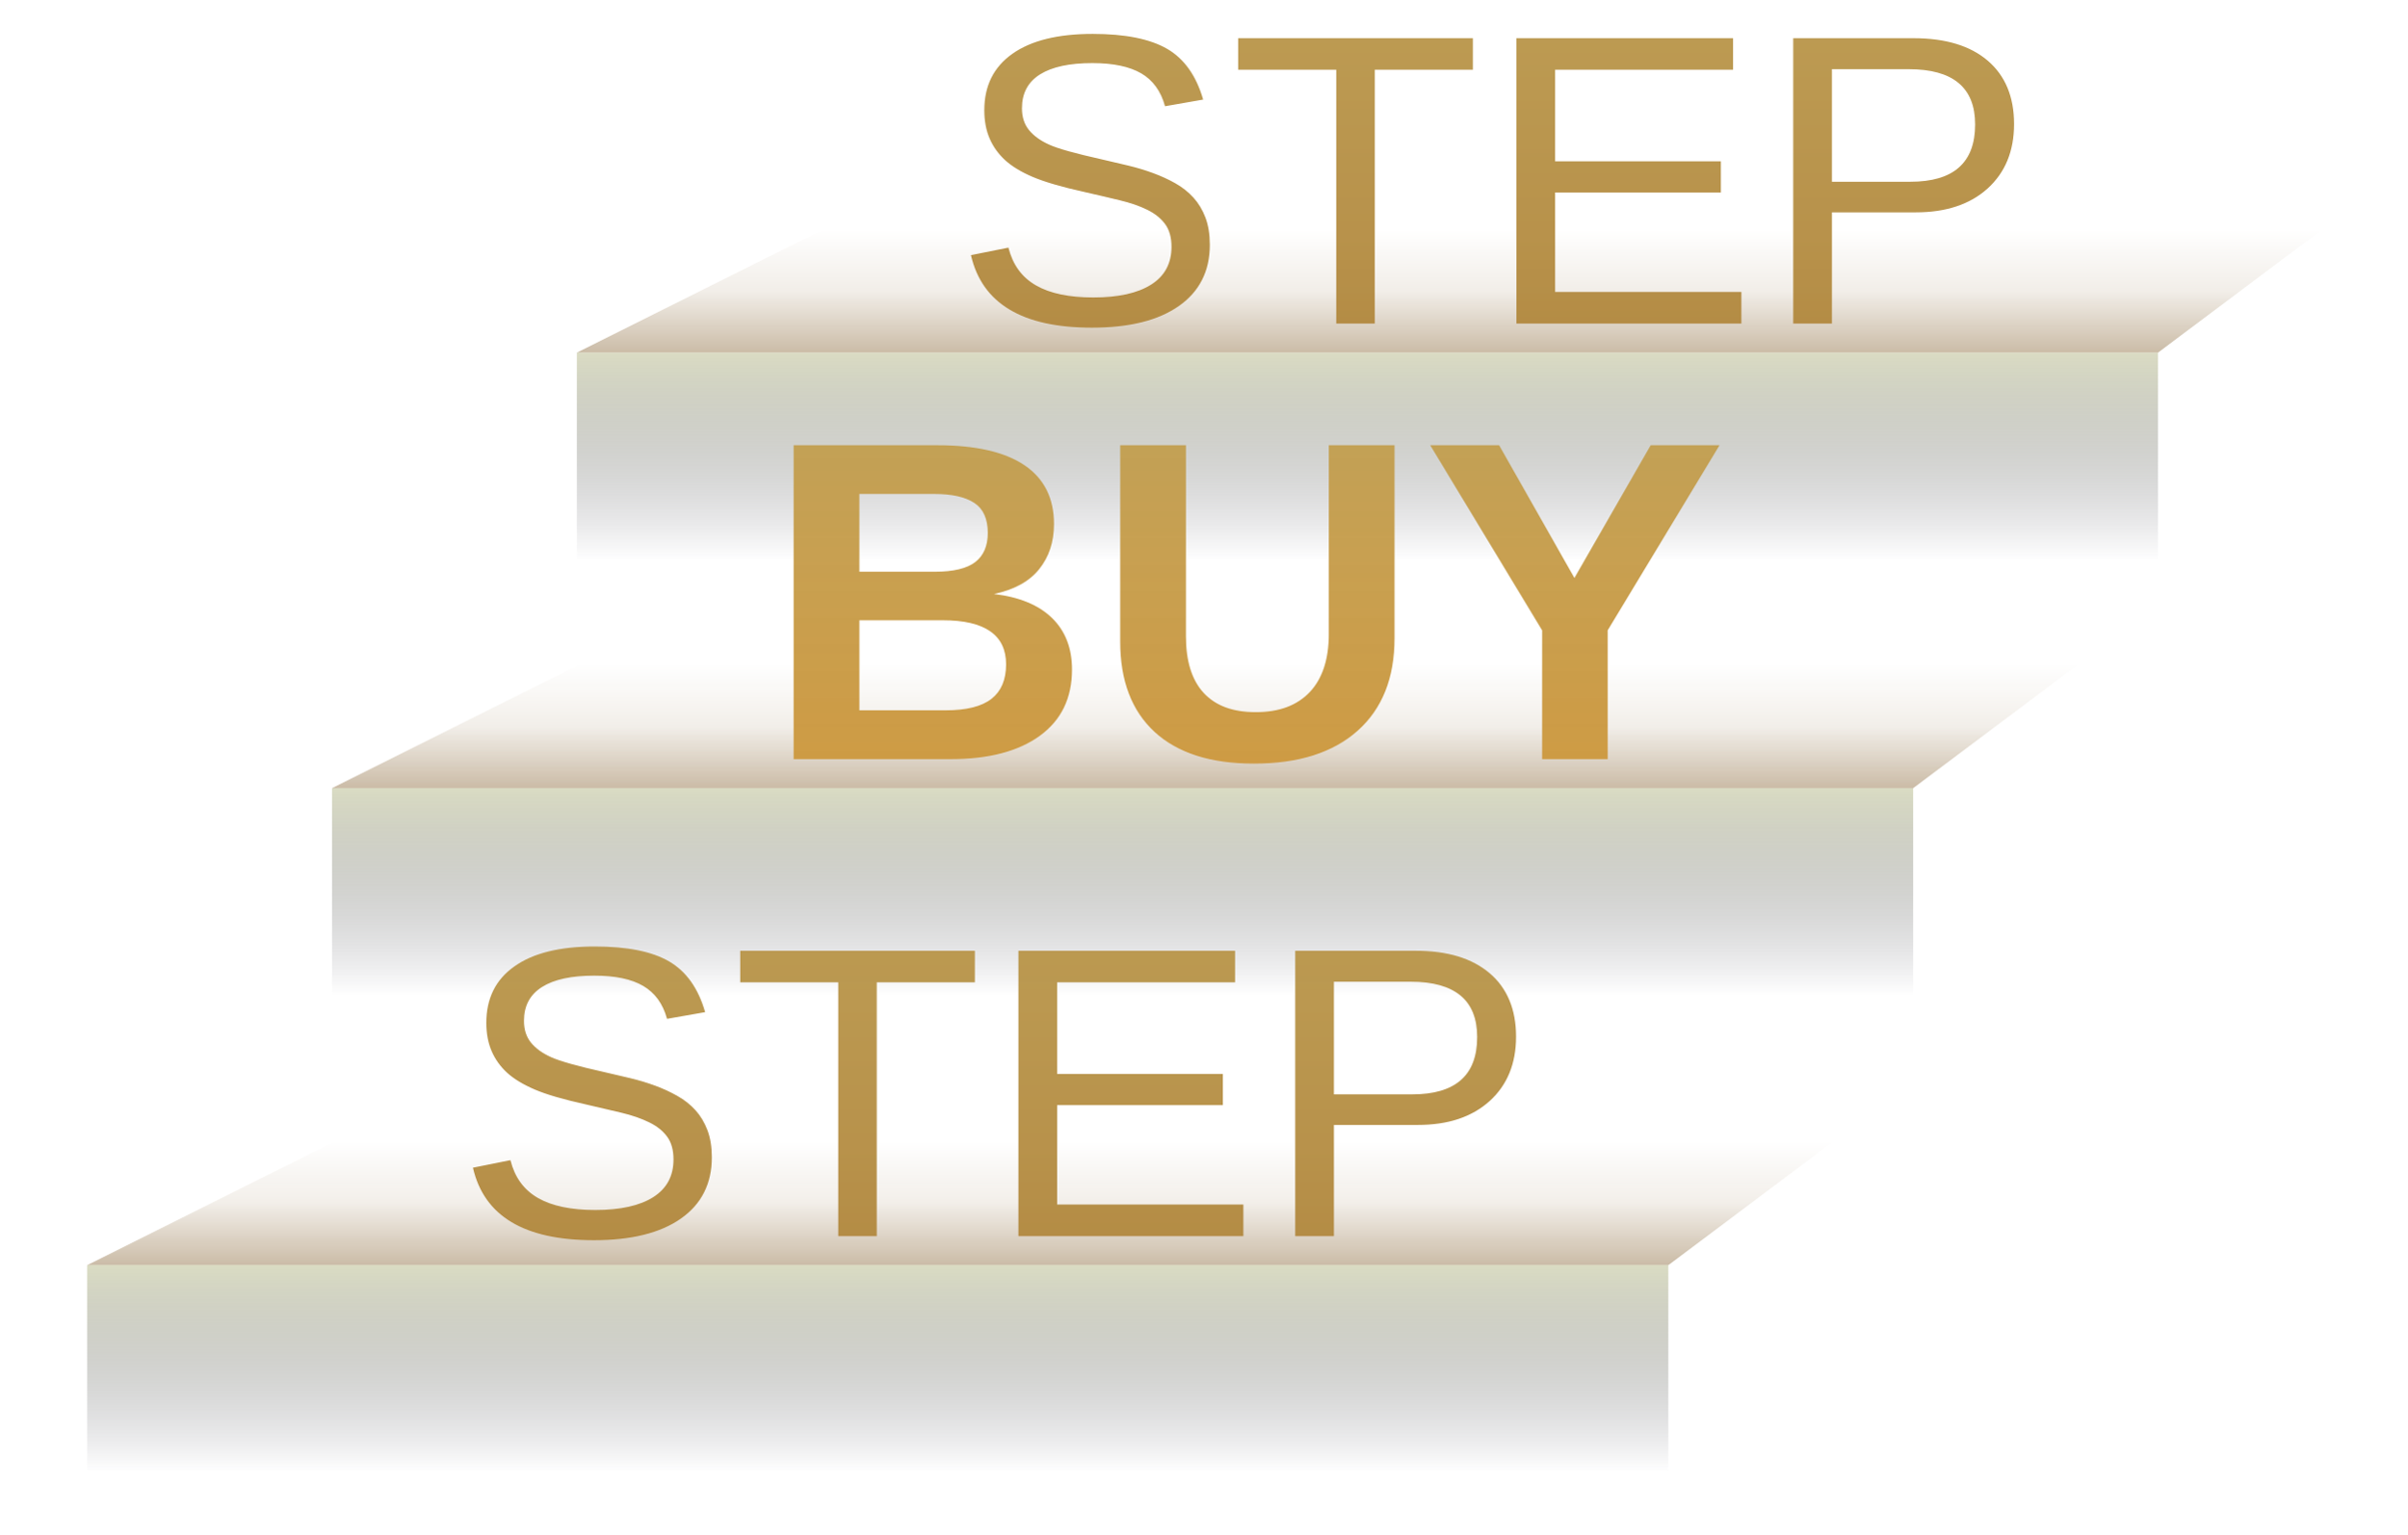
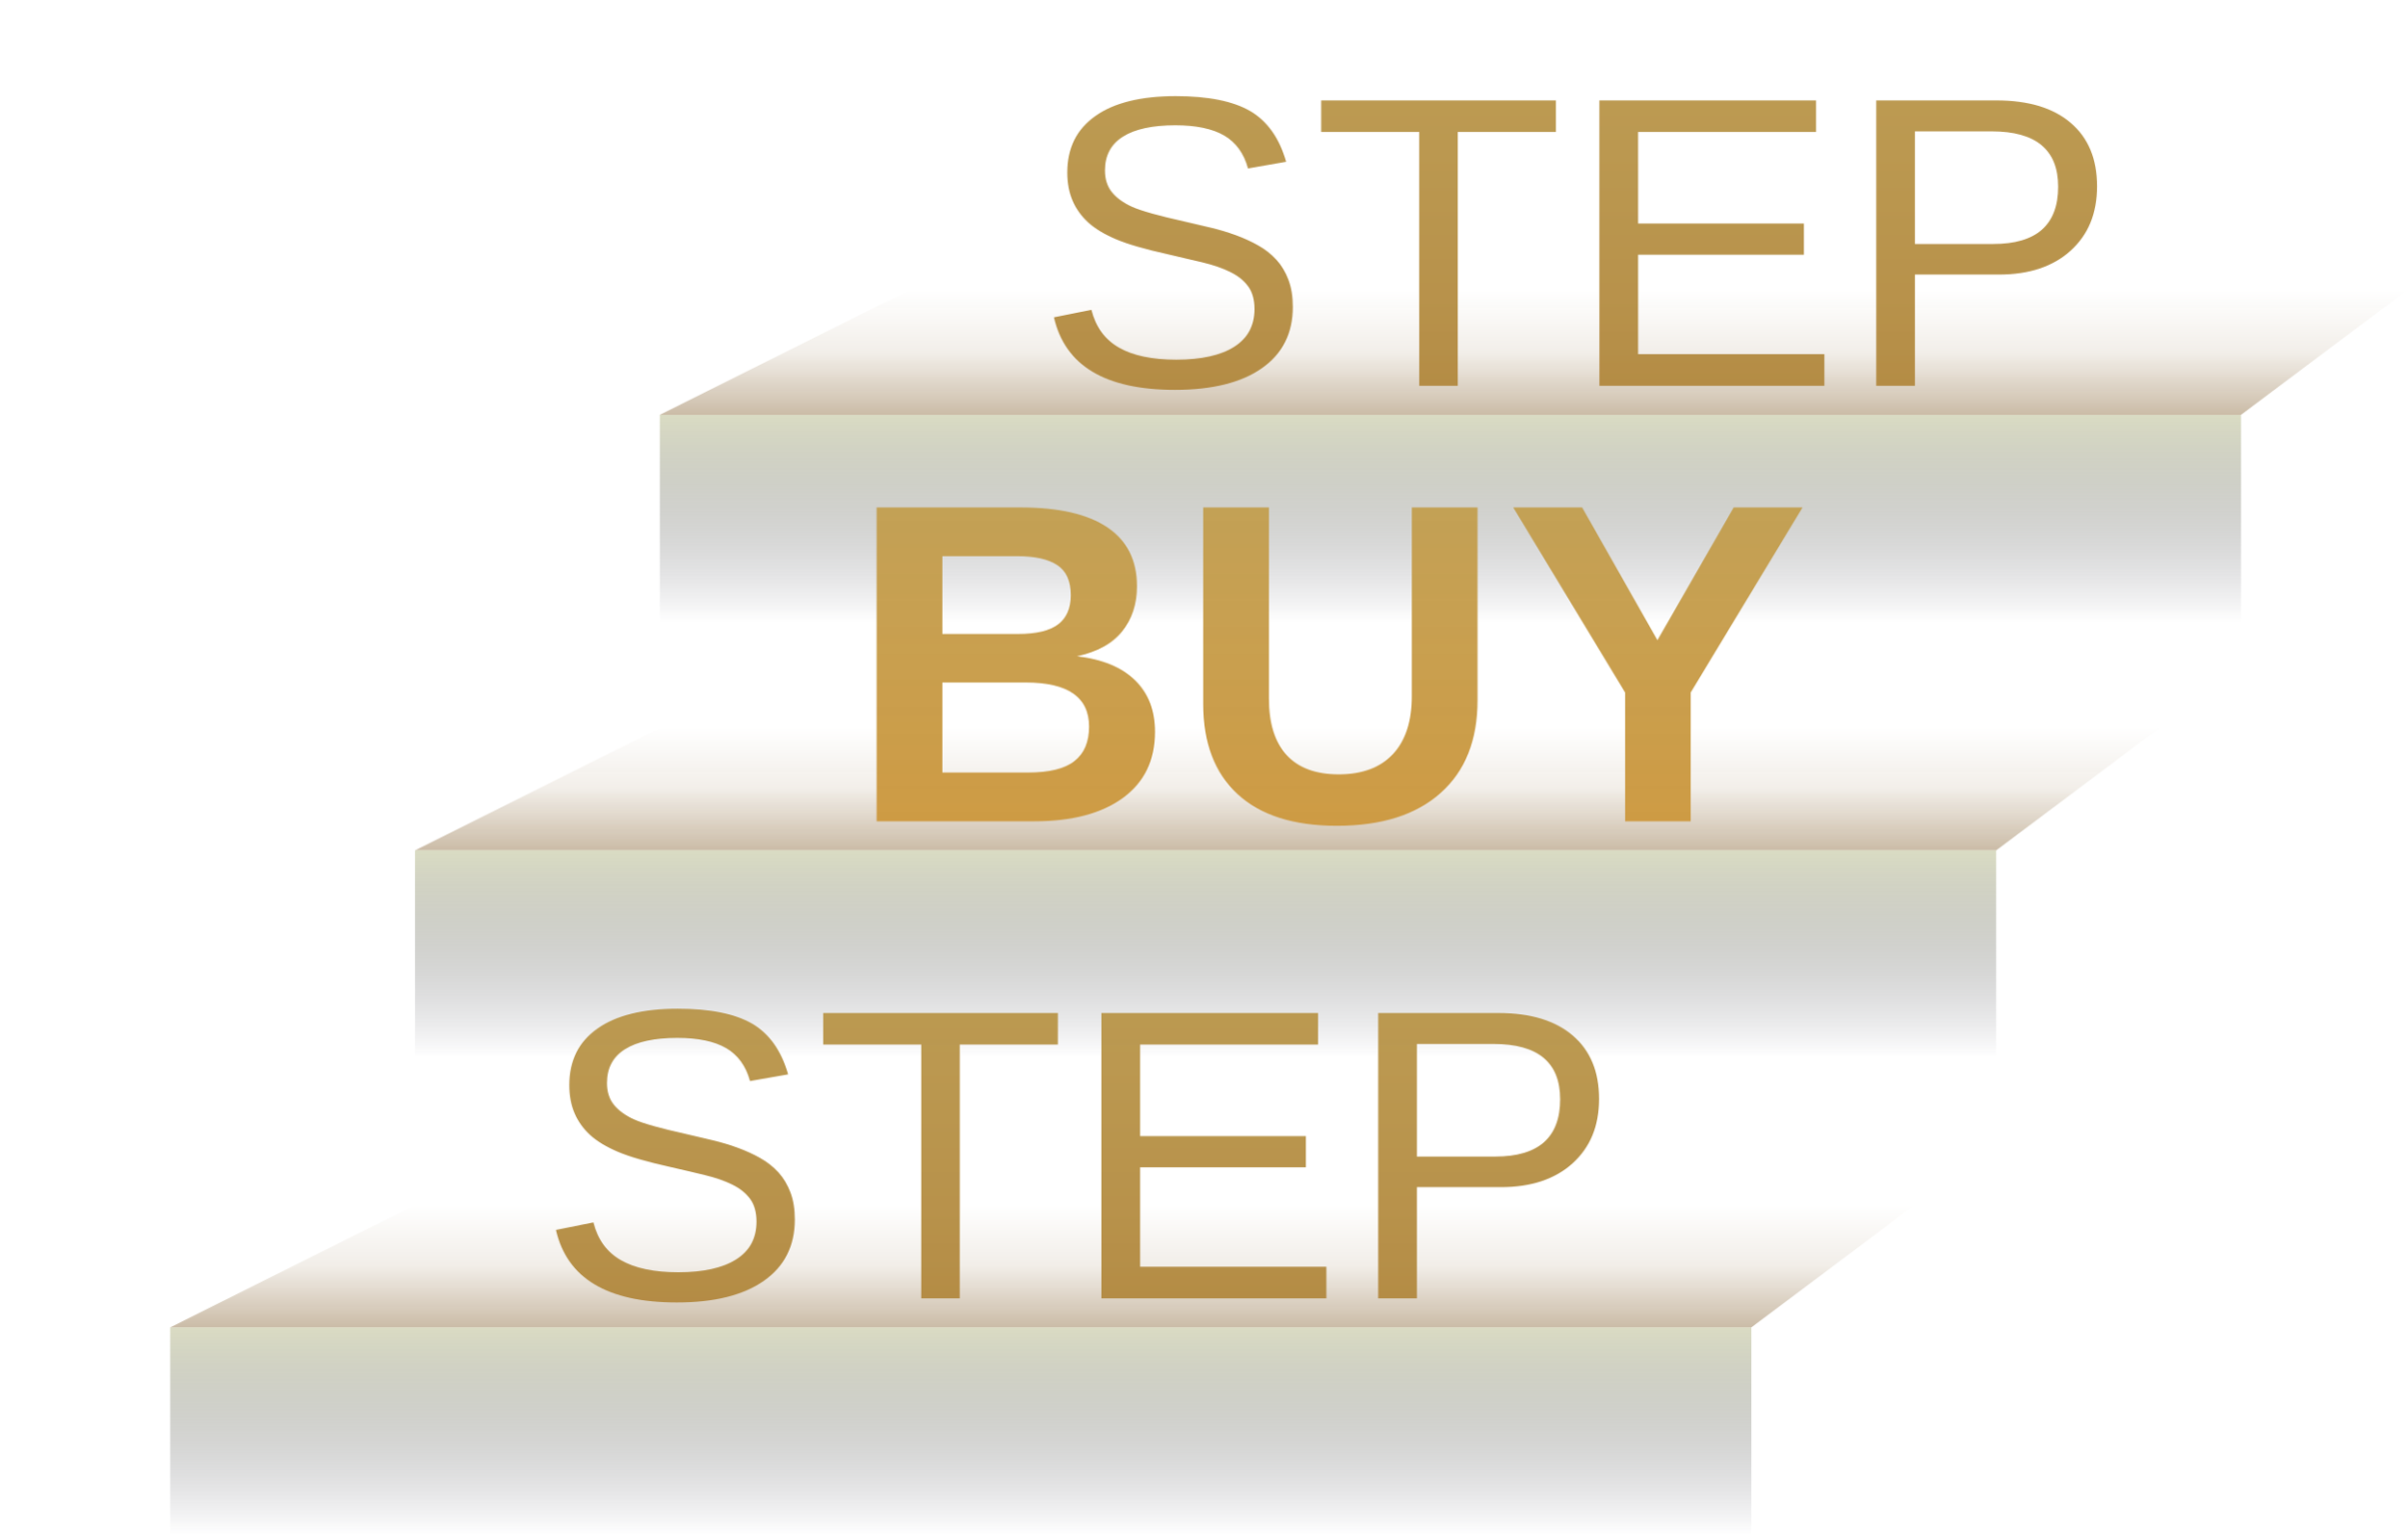
- <svg xmlns="http://www.w3.org/2000/svg" viewBox="100 50 580 370" role="img" aria-label="STEP BUY STEP logo with unified natural tones and vivid text">
+ <svg xmlns="http://www.w3.org/2000/svg" viewBox="80 35 580 370" role="img" aria-label="STEP BUY STEP logo with unified natural tones and vivid text">
  <defs>
    <linearGradient id="warmTextStep" x1="0%" y1="0%" x2="0%" y2="100%">
      <stop offset="0%" stop-color="#b89447f0" />
      <stop offset="100%" stop-color="#b1873cf0" />
    </linearGradient>
    <linearGradient id="warmTextBuy" x1="0%" y1="0%" x2="0%" y2="100%">
      <stop offset="0%" stop-color="#c29e4ff3" />
      <stop offset="100%" stop-color="#ce9b44ff" />
    </linearGradient>
    <linearGradient id="stepTread" x1="0%" y1="100%" x2="0%" y2="0%">
      <stop offset="0%" stop-color="#CBBCA7" stop-opacity="1" />
      <stop offset="50%" stop-color="#CBBCA7" stop-opacity="0.25" />
      <stop offset="100%" stop-color="#CBBCA7" stop-opacity="0" />
    </linearGradient>
    <linearGradient id="stepFace" x1="0%" y1="0%" x2="0%" y2="100%">
      <stop offset="0%" stop-color="#c1c49bff" stop-opacity="0.6" />
      <stop offset="100%" stop-color="#141428ff" stop-opacity="0" />
    </linearGradient>
    <style>
      .word {
        font-family: "Quicksand", "Nunito", "Segoe UI", system-ui, -apple-system, "Helvetica Neue", Arial, sans-serif;
        text-anchor: middle;
      }
      .word.step { font-weight: 450; }
      .word.buy  { font-weight: 600; }
    </style>
  </defs>
  <g>
    <polygon points="239,135 620,135 660,105 299,105" fill="url(#stepTread)" />
    <polygon points="239,135 620,135 620,185 239,185" fill="url(#stepFace)" />
    <text class="word step" x="460" y="128" font-size="100" fill="url(#warmTextStep)">STEP</text>
  </g>
  <g>
    <polygon points="180,240 561,240 601,210 240,210" fill="url(#stepTread)" />
    <polygon points="180,240 561,240 561,290 180,290" fill="url(#stepFace)" />
    <text class="word buy" x="400" y="233" font-size="110" fill="url(#warmTextBuy)">BUY</text>
  </g>
  <g>
    <polygon points="121,355 502,355 542,325 181,325" fill="url(#stepTread)" />
    <polygon points="121,355 502,355 502,405 121,405" fill="url(#stepFace)" />
    <text class="word step" x="340" y="348" font-size="100" fill="url(#warmTextStep)">STEP</text>
  </g>
</svg>
